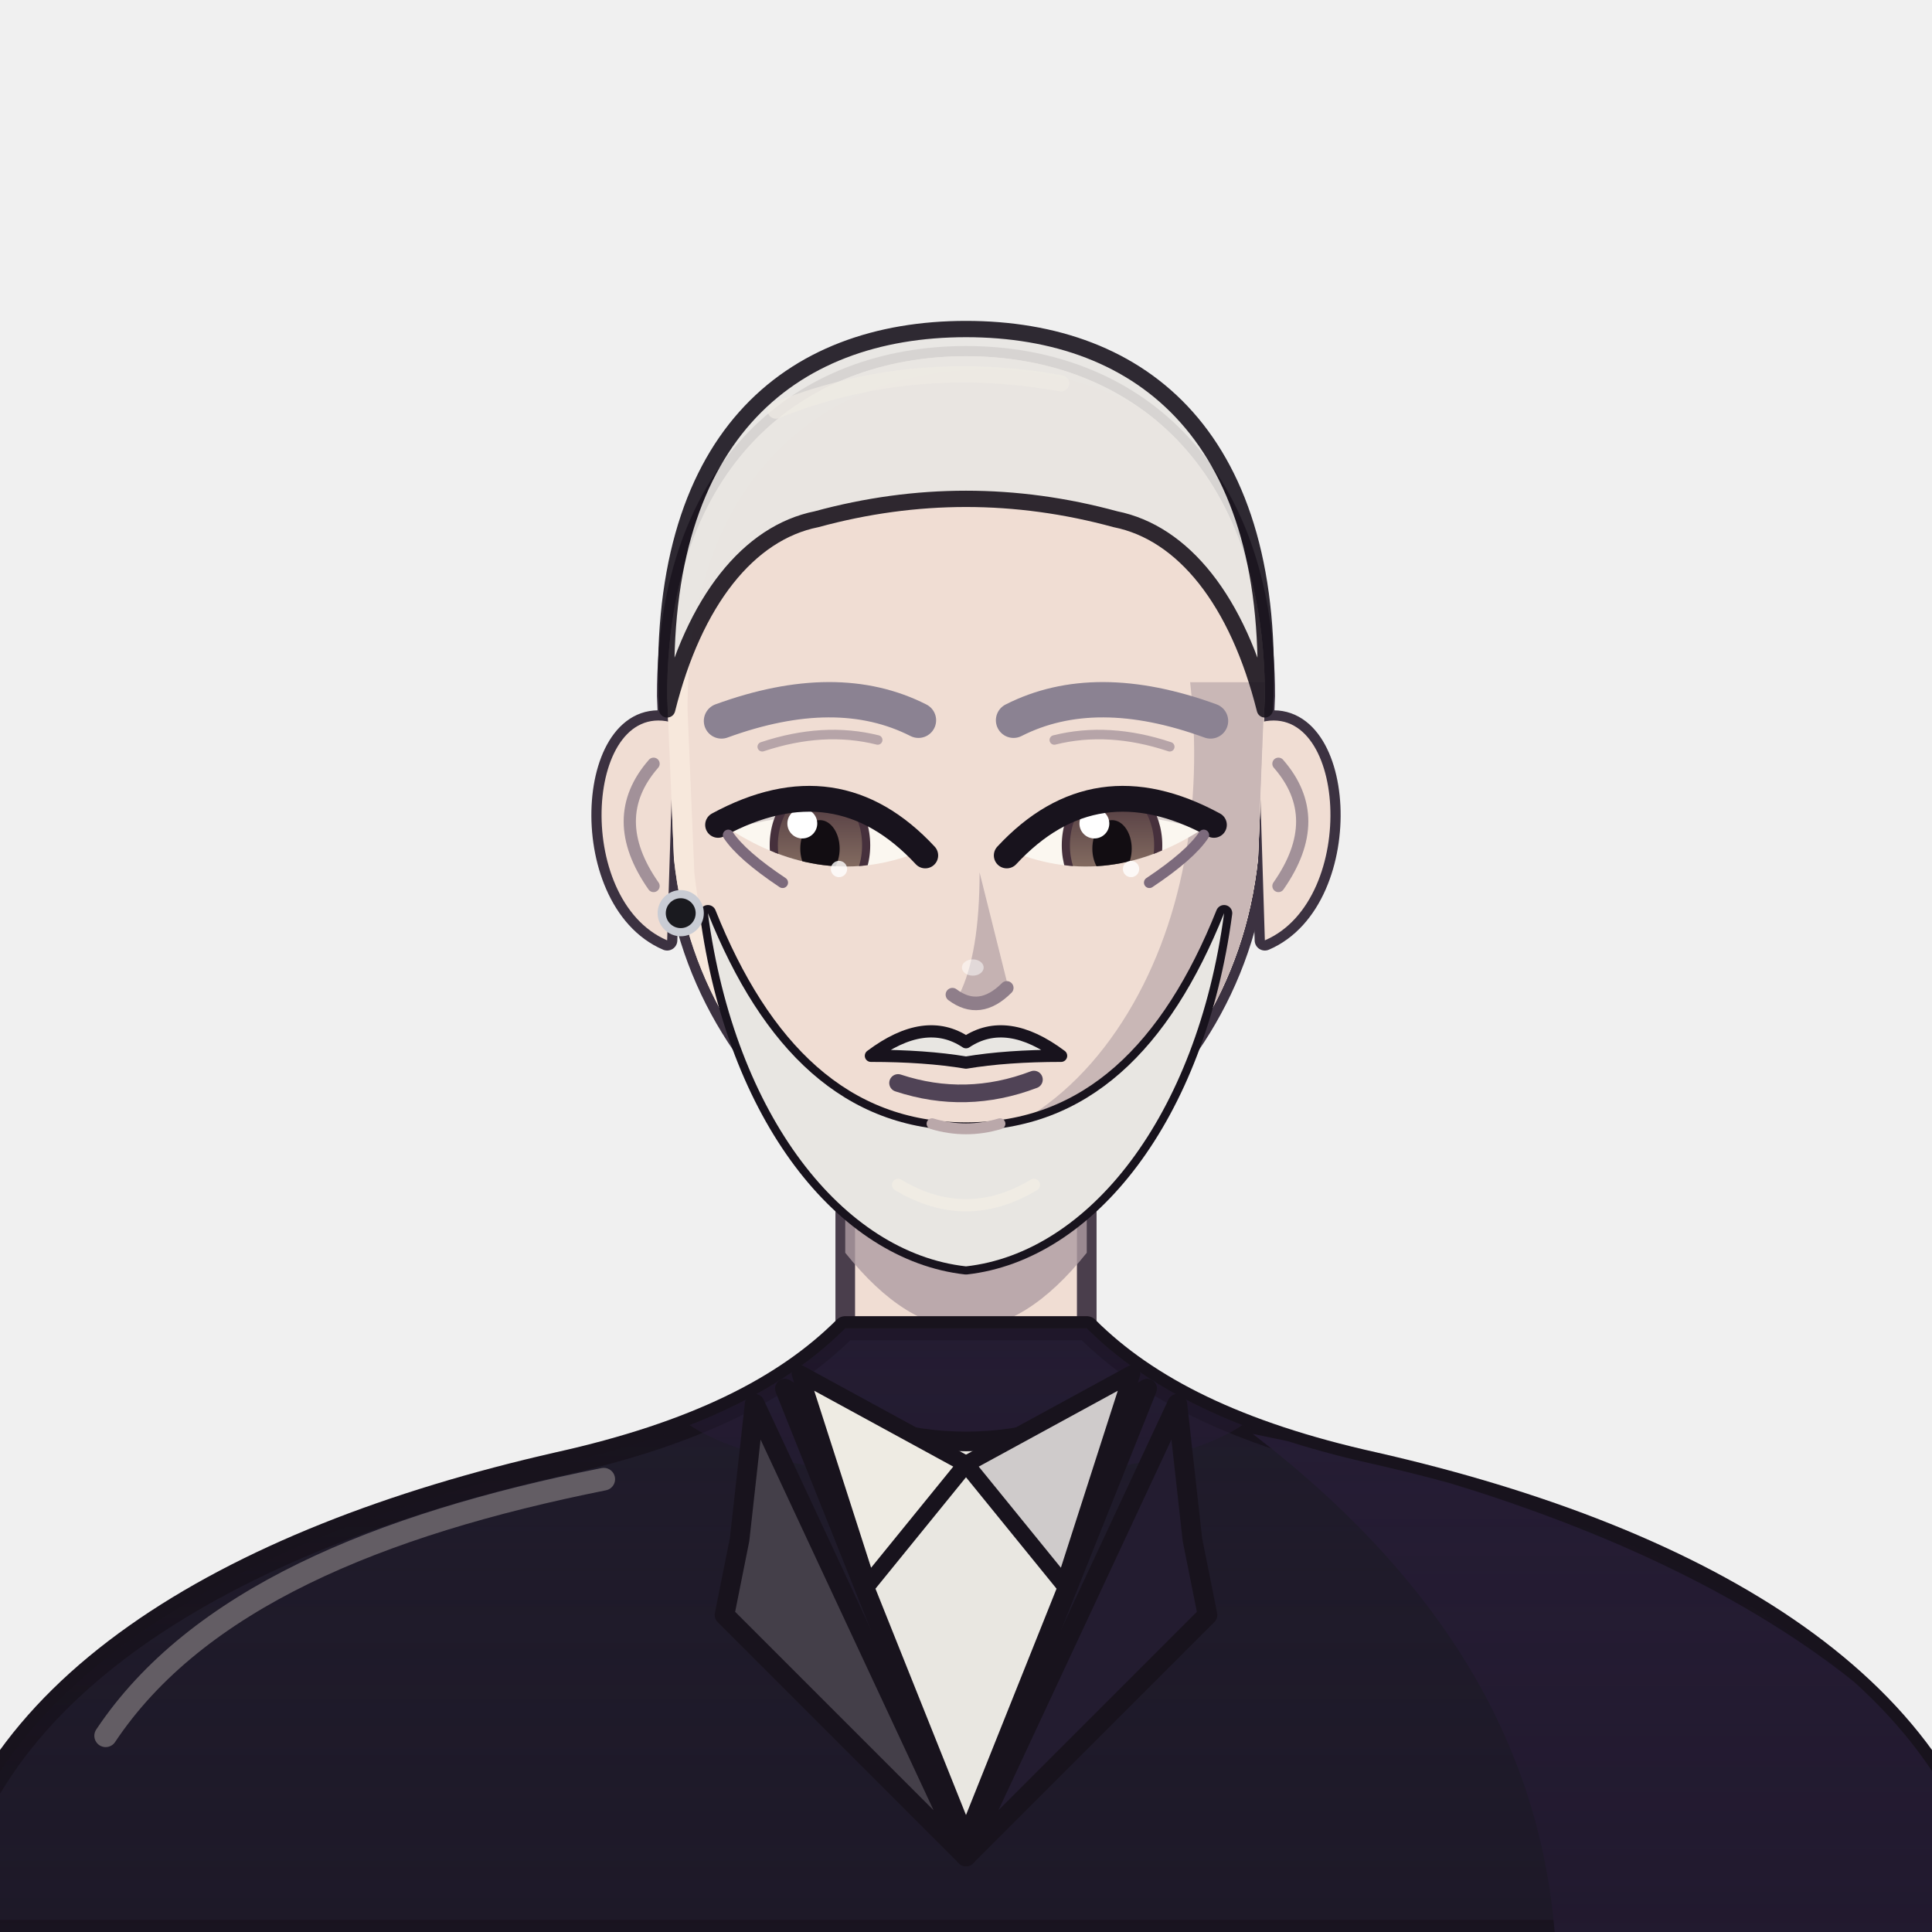
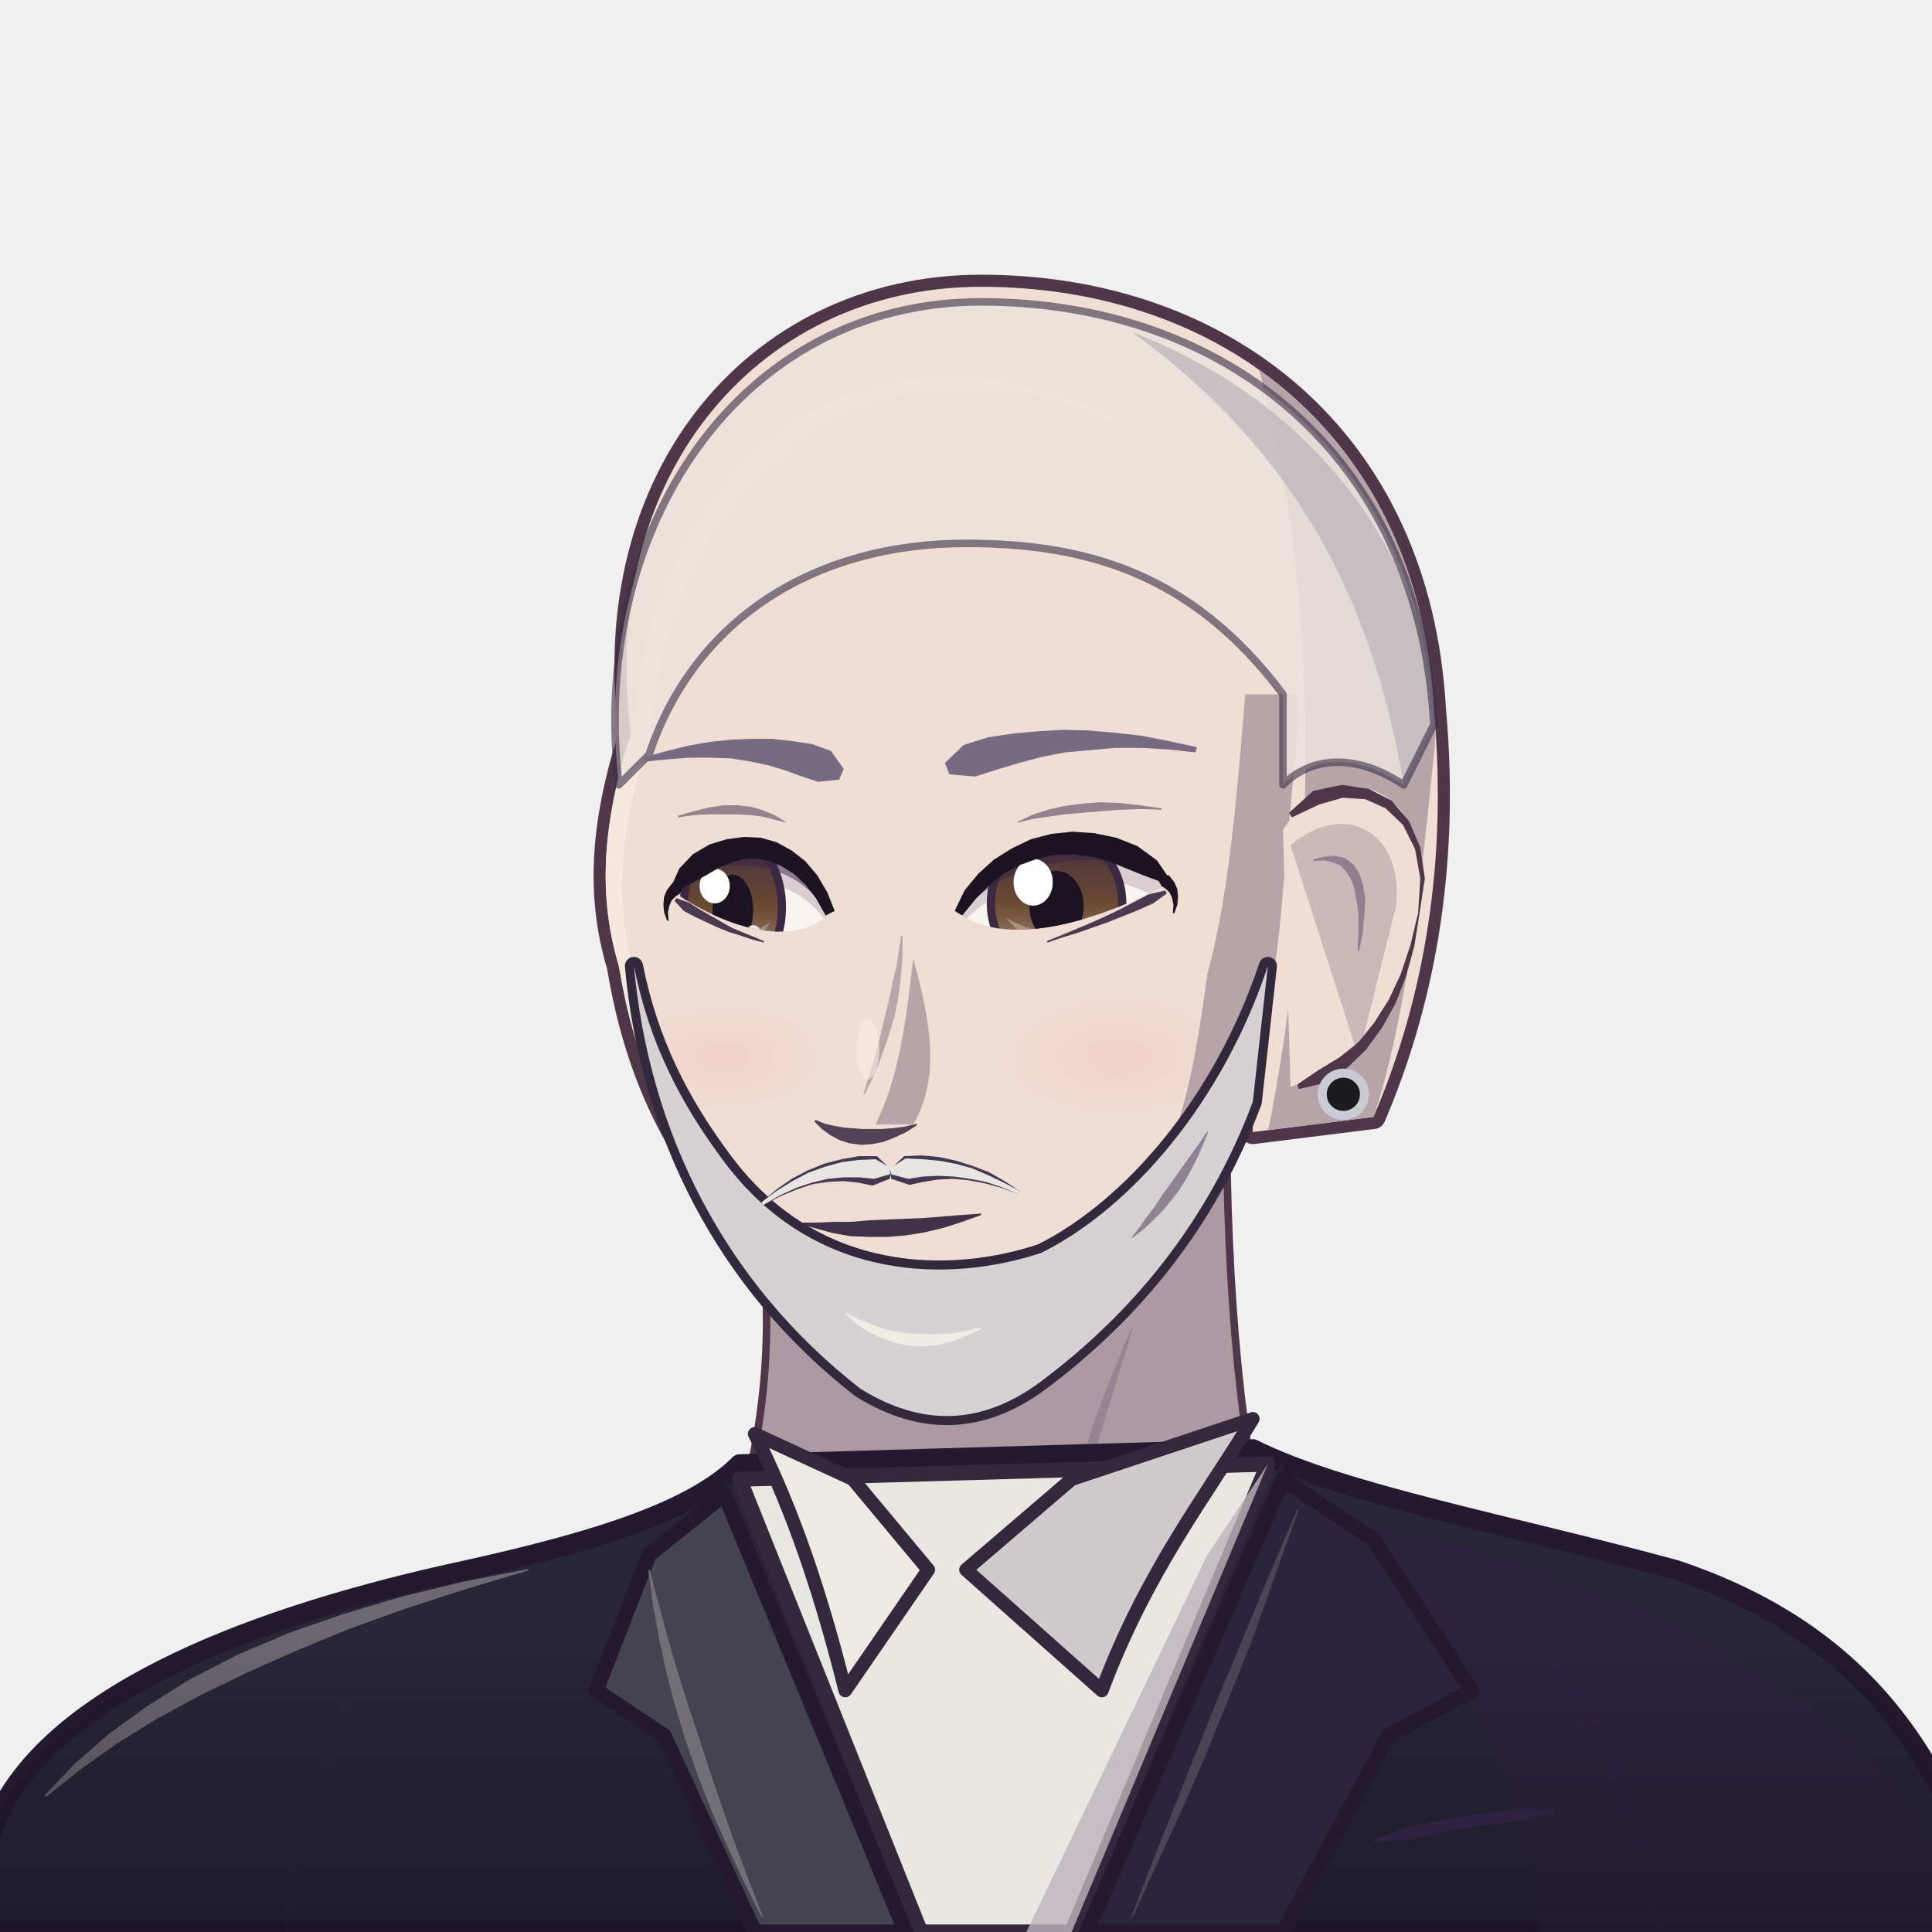
<svg xmlns="http://www.w3.org/2000/svg" width="384" height="384" viewBox="0 0 256 256">
  <defs>
+     <clipPath id="nk_pantera">
+       <path d="M 100 156 C 104 174 102 192 96 208 L 168 208 C 164 192 162 172 162 146 Z" />
+     </clipPath>
    <clipPath id="cb">
-       <path d="M -8 256 C -4 224 30 204 74 194 C 92 190 104 184 112 176 L 144 176 C 152 184 164 190 182 194 C 226 204 260 224 264 256 Z" />
+       <path d="M -6 256 L 0 240 C 8 224 34 214 62 208 C 80 204 92 200 98 194 L 166 192 C 178 198 200 202 222 208 C 246 216 258 232 264 256 Z" />
    </clipPath>
-     <linearGradient id="bg_fade" x1="0" y1="0" x2="0" y2="1">
-       <stop offset="0" stop-color="#1a1424" stop-opacity="0" />
-       <stop offset="1" stop-color="#1a1424" stop-opacity="0.38" />
+     <linearGradient id="fade" x1="0" y1="0" x2="0" y2="1">
+       <stop offset="0" stop-color="#120e1a" stop-opacity="0" />
+       <stop offset="1" stop-color="#120e1a" stop-opacity="0.42" />
    </linearGradient>
-     <clipPath id="f_pantera">
-       <path d="M 84 98 C 84 64 104 48 128 48 C 152 48 172 64 172 98 L 171 122 C 169 141 159 155 146 165 Q 128 178 110 165 C 97 155 87 141 85 122 Z" />
+     <clipPath id="fc_pantera">
+       <path d="M 84 96 C 80 108 79 118 82 128 C 84 140 88 150 96 160 C 102 168 108 176 116 180 C 120 182 126 182 130 180 C 142 174 154 166 160 156 C 166 146 169 132 170 118 L 172 96 C 172 70 150 50 126 50 C 102 50 86 70 84 96 Z" />
    </clipPath>
-     <linearGradient id="ig_pantera" x1="0" y1="0" x2="0" y2="1">
-       <stop offset="0" stop-color="#49323b" />
-       <stop offset="1" stop-color="#9e8672" />
+     <clipPath id="sk_pantera">
+       <path d="M 84 100 C 78 64 100 38 130 38 C 162 38 188 58 190 94 C 192 116 188 134 182 148 L 166 150 L 166 110 Z" />
+     </clipPath>
+     <radialGradient id="bl_pantera">
+       <stop offset="0" stop-color="#ee7d74" stop-opacity="0.12" />
+       <stop offset="1" stop-color="#ee7d74" stop-opacity="0" />
+     </radialGradient>
+     <clipPath id="e0_pantera">
+       <path d="M 110 121 C 105.8 110.7 96.1 109.5 89 118 C 95.3 122.5 104.8 126 110 121 Z" />
+     </clipPath>
+     <linearGradient id="ig0_pantera" x1="0" y1="0" x2="0" y2="1">
+       <stop offset="0" stop-color="#432d41" />
+       <stop offset="0.5" stop-color="#6a4a32" />
+       <stop offset="1" stop-color="#b4a08f" />
    </linearGradient>
-     <clipPath id="e0_pantera">
-       <path d="M 121 121 Q 109 109 93 117.5 Q 107 126.6 121 121 Z" />
+     <clipPath id="e1_pantera">
+       <path d="M 127 121 C 132.6 110.7 145.5 108.5 155 117 C 146.6 121.5 134 126 127 121 Z" />
    </clipPath>
-     <clipPath id="e2_pantera">
-       <path d="M 135 121 Q 147 109 163 117.5 Q 149 126.6 135 121 Z" />
-     </clipPath>
+     <linearGradient id="ig1_pantera" x1="0" y1="0" x2="0" y2="1">
+       <stop offset="0" stop-color="#432d41" />
+       <stop offset="0.5" stop-color="#6a4a32" />
+       <stop offset="1" stop-color="#b4a08f" />
+     </linearGradient>
  </defs>
-   <path d="M 112 130 L 112 184 Q 128 196 144 184 L 144 130 Z" fill="#f0ddd3" stroke="#4a3e4c" stroke-width="2.6" stroke-linejoin="round" stroke-linecap="round" />
-   <path d="M 112 140 Q 128 172 144 140 L 144 166 Q 128 186 112 166 Z" fill="#ae9ca2" opacity="0.8" />
-   <path d="M -8 256 C -4 224 30 204 74 194 C 92 190 104 184 112 176 L 144 176 C 152 184 164 190 182 194 C 226 204 260 224 264 256 Z" fill="#201c2b" stroke="#18131d" stroke-width="3.2" stroke-linejoin="round" stroke-linecap="round" />
+   <path d="M 100 156 C 104 174 102 192 96 208 L 168 208 C 164 192 162 172 162 146 Z" fill="#f0ddd3" stroke="#4f3648" stroke-width="2" stroke-linejoin="round" stroke-linecap="round" />
+   <g clip-path="url(#nk_pantera)">
+     <path d="M 94 150 C 106 174 118 186 130 184 C 144 178 156 168 166 144 L 170 190 C 150 198 118 200 94 194 Z" fill="#ac99a1" />
+   </g>
+   <path d="M 149.9 176 L 148.6 179.1 147.3 182.3 146.1 185.4 144.9 188.6 143.9 191.8 142.9 195 142.1 198.3 141.3 201.5 140.6 204.7 139.9 208 140.1 208 141.1 204.9 142.1 201.7 143.1 198.5 144.1 195.4 145.1 192.2 146.1 189 147.1 185.8 148.1 182.5 149.1 179.3 150.1 176 Z" fill="#917e8e" opacity="0.8" />
+   <path d="M -6 256 L 0 240 C 8 224 34 214 62 208 C 80 204 92 200 98 194 L 166 192 C 178 198 200 202 222 208 C 246 216 258 232 264 256 Z" fill="#282638" stroke="#24192f" stroke-width="2.6" stroke-linejoin="round" stroke-linecap="round" />
  <g clip-path="url(#cb)">
-     <path d="M 166 190 C 206 198 244 214 262 240 L 266 256 L 206 256 C 204 232 192 210 166 190 Z" fill="#261d35" />
-     <ellipse cx="128" cy="184" rx="40" ry="12" fill="#281d39" opacity="0.45" />
-     <rect x="0" y="176" width="256" height="80" fill="url(#bg_fade)" />
+     <path d="M 172 200 C 204 206 236 218 252 238 L 262 256 L 204 256 C 202 236 194 214 172 200 Z" fill="#2c243e" />
+     <path d="M 96 196 C 114 214 150 212 170 194 L 172 214 C 150 226 112 226 94 214 Z" fill="#2d2340" opacity="0.5" />
  </g>
-   <path d="M 14 230 C 26 212 50 202 80 196" fill="none" stroke="#635d64" stroke-width="3" stroke-linejoin="round" stroke-linecap="round" />
-   <path d="M 104 184 L 128 244 L 152 184 Q 128 198 104 184 Z" fill="#e9e7e1" stroke="#18131d" stroke-width="2.6" stroke-linejoin="round" stroke-linecap="round" />
-   <path d="M 106 182 L 115 210 L 128 194 Z" fill="#eeebe3" stroke="#18131d" stroke-width="2.2" stroke-linejoin="round" stroke-linecap="round" />
-   <path d="M 150 182 L 141 210 L 128 194 Z" fill="#cfcbcb" stroke="#18131d" stroke-width="2.2" stroke-linejoin="round" stroke-linecap="round" />
-   <path d="M 100 186 L 128 246 L 96 214 L 98 204 Z" fill="#443f49" stroke="#18131d" stroke-width="2.6" stroke-linejoin="round" stroke-linecap="round" />
-   <path d="M 156 186 L 128 246 L 160 214 L 158 204 Z" fill="#231c30" stroke="#18131d" stroke-width="2.6" stroke-linejoin="round" stroke-linecap="round" />
-   <g transform="matrix(0.9 0 0 0.9 12.8 4)">
-     <g fill="#3c3241" stroke="#3c3241" stroke-width="3" stroke-linejoin="round">
-       <path d="M 85 102 C 72 98 70 128 84 134 Z" />
-       <path d="M 171 102 C 184 98 186 128 172 134 Z" />
-       <path d="M 84 98 C 84 64 104 48 128 48 C 152 48 172 64 172 98 L 171 122 C 169 141 159 155 146 165 Q 128 178 110 165 C 97 155 87 141 85 122 Z" />
+   <path d="M 6.1 238.1 L 10.6 234.5 15.4 231.1 20.7 227.8 26.4 224.7 32.6 221.7 39.1 218.8 46.1 215.9 53.6 213.2 61.6 210.6 70 208.1 70 207.9 61.3 209.6 53.1 211.6 45.4 213.9 38.2 216.4 31.4 219.3 25.2 222.5 19.6 226 14.5 229.7 9.9 233.7 5.9 237.9 Z" fill="#6d6972" />
+   <path d="M 205.8 220.1 L 207.3 223.6 209.1 226.9 210.9 230.2 212.5 233.7 214 237.2 215.4 240.8 216.7 244.5 217.9 248.2 219 252.1 219.9 256 220.1 256 219.3 252 218.4 248.1 217.4 244.3 216.2 240.5 215 236.8 213.6 233.2 212.1 229.7 210.4 226.2 208.6 222.9 206.2 219.9 Z" fill="#2e2341" />
+   <path d="M 45.8 225.9 L 44.3 228.6 43.2 231.5 42.2 234.4 41.4 237.4 40.6 240.4 39.9 243.4 39.3 246.5 38.7 249.6 38.3 252.8 37.9 256 38.1 256 38.6 252.8 39.2 249.7 39.8 246.6 40.6 243.6 41.4 240.6 42.3 237.7 43.3 234.8 44.3 231.9 45.4 229 46.2 226.1 Z" fill="#2c243e" opacity="0.8" />
+   <g clip-path="url(#cb)">
+     <rect x="0" y="214" width="256" height="42" fill="url(#fade)" />
+   </g>
+   <path d="M 98 196 L 122 256 L 142 256 L 168 194 Z" fill="#e9e7e1" stroke="#34293c" stroke-width="2" stroke-linejoin="round" stroke-linecap="round" />
+   <path d="M 142 256 L 168 194 L 160 206 L 136 256 Z" fill="#bbb5bb" opacity="0.8" />
+   <path d="M 100 190 C 104 198 108 208 112 224 L 123 208 L 113 196 Z" fill="#eeebe4" stroke="#34293c" stroke-width="1.8" stroke-linejoin="round" stroke-linecap="round" />
+   <path d="M 166 188 C 160 198 152 208 146 224 L 128 208 L 142 196 Z" fill="#cfcbcc" stroke="#34293c" stroke-width="1.8" stroke-linejoin="round" stroke-linecap="round" />
+   <path d="M 96 198 L 120 256 L 100 256 L 88 230 L 79 224 L 86 206 Z" fill="#464351" stroke="#24192f" stroke-width="2" stroke-linejoin="round" stroke-linecap="round" />
+   <path d="M 170 196 L 144 256 L 170 256 L 184 230 L 195 224 L 182 204 Z" fill="#2a253c" stroke="#24192f" stroke-width="2" stroke-linejoin="round" stroke-linecap="round" />
+   <path d="M 171.9 200 L 169.7 205.1 167.5 210.3 165.3 215.6 163.1 220.9 160.9 226.2 158.7 231.7 156.5 237.2 154.3 242.7 152.1 248.3 149.9 254 150.1 254 152.6 248.5 155.1 243.1 157.6 237.6 159.9 232.2 162.1 226.8 164.3 221.4 166.4 216 168.3 210.6 170.2 205.3 172.1 200 Z" fill="#5e5a65" opacity="0.6" />
+   <path d="M 85.9 208 L 86.5 212.5 87.3 217 88.3 221.6 89.5 226.2 90.9 230.8 92.5 235.4 94.3 240 96.4 244.7 98.6 249.4 100.9 254 101.1 254 99.2 249.1 97.4 244.3 95.7 239.5 94.1 234.8 92.6 230.2 91.1 225.7 89.7 221.2 88.4 216.7 87.2 212.3 86.1 208 Z" fill="#7e7a80" opacity="0.8" />
+   <path d="M 182 244.2 L 184.5 243.9 187 243.7 189.4 243.2 191.7 242.7 194.1 242.3 196.5 241.9 198.9 241.6 201.3 241.3 203.6 240.7 206 240.2 206 239.8 203.6 239.7 201.1 239.7 198.7 240 196.3 240.3 193.9 240.7 191.5 241.1 189 241.6 186.6 242.1 184.3 242.9 182 243.8 Z" fill="#2d2340" />
+   <g fill="#4f3648" stroke="#4f3648" stroke-width="3.2" stroke-linejoin="round">
+     <path d="M 84 96 C 80 108 79 118 82 128 C 84 140 88 150 96 160 C 102 168 108 176 116 180 C 120 182 126 182 130 180 C 142 174 154 166 160 156 C 166 146 169 132 170 118 L 172 96 C 172 70 150 50 126 50 C 102 50 86 70 84 96 Z" />
+     <path d="M 84 100 C 78 64 100 38 130 38 C 162 38 188 58 190 94 C 192 116 188 134 182 148 L 166 150 L 166 110 Z" />
+   </g>
+   <path d="M 84 96 C 80 108 79 118 82 128 C 84 140 88 150 96 160 C 102 168 108 176 116 180 C 120 182 126 182 130 180 C 142 174 154 166 160 156 C 166 146 169 132 170 118 L 172 96 C 172 70 150 50 126 50 C 102 50 86 70 84 96 Z" fill="#f0ddd3" />
+   <path d="M 84 100 C 78 64 100 38 130 38 C 162 38 188 58 190 94 C 192 116 188 134 182 148 L 166 150 L 166 110 Z" fill="#f0ddd3" />
+   <g clip-path="url(#sk_pantera)">
+     <path d="M 166 46 C 184 60 192 80 190 100 C 188 120 186 136 182 148 L 168 150 C 174 120 176 80 166 46 Z" fill="#b7a4a9" />
+   </g>
+   <g clip-path="url(#fc_pantera)">
+     <path d="M 84 96 C 80 108 79 118 82 128 C 84 140 88 150 96 160 C 102 168 108 176 116 180 C 120 182 126 182 130 180 C 142 174 154 166 160 156 C 166 146 169 132 170 118 L 172 96 C 172 70 150 50 126 50 C 102 50 86 70 84 96 Z" fill="#f6e8de" />
+     <g transform="translate(2.2 1.4)">
+       <path d="M 84 96 C 80 108 79 118 82 128 C 84 140 88 150 96 160 C 102 168 108 176 116 180 C 120 182 126 182 130 180 C 142 174 154 166 160 156 C 166 146 169 132 170 118 L 172 96 C 172 70 150 50 126 50 C 102 50 86 70 84 96 Z" fill="#f0ddd3" />
    </g>
-     <g>
-       <path d="M 85 102 C 72 98 70 128 84 134 Z" fill="#f0ddd3" />
-       <path d="M 171 102 C 184 98 186 128 172 134 Z" fill="#f0ddd3" />
-       <path d="M 84 98 C 84 64 104 48 128 48 C 152 48 172 64 172 98 L 171 122 C 169 141 159 155 146 165 Q 128 178 110 165 C 97 155 87 141 85 122 Z" fill="#f0ddd3" />
-     </g>
-     <g clip-path="url(#f_pantera)">
-       <path d="M 84 98 C 84 64 104 48 128 48 C 152 48 172 64 172 98 L 171 122 C 169 141 159 155 146 165 Q 128 178 110 165 C 97 155 87 141 85 122 Z" fill="#f7e8dc" />
-       <g transform="translate(3 2)">
-         <path d="M 84 98 C 84 64 104 48 128 48 C 152 48 172 64 172 98 L 171 122 C 169 141 159 155 146 165 Q 128 178 110 165 C 97 155 87 141 85 122 Z" fill="#f0ddd3" />
-       </g>
-       <path d="M 172 96 L 171 122 C 169 141 159 155 146 165 Q 128 178 110 165 C 128 168 142 160 151 146 C 160 132 163 114 161 96 Z" fill="#a29199" opacity="0.5" />
-     </g>
-     <path d="M 82 108 Q 75 116 82 126" fill="none" stroke="#a29199" stroke-width="1.8" stroke-linejoin="round" stroke-linecap="round" />
-     <path d="M 174 108 Q 181 116 174 126" fill="none" stroke="#a29199" stroke-width="1.8" stroke-linejoin="round" stroke-linecap="round" />
-     <g fill="#18131d" stroke="#18131d" stroke-width="2.4" stroke-linejoin="round">
-       <path d="M 90 130 C 94 160 110 180 128 182 C 146 180 162 160 166 130 C 158 150 146 162 128 162 C 110 162 98 150 90 130 Z" />
-     </g>
-     <g>
-       <path d="M 90 130 C 94 160 110 180 128 182 C 146 180 162 160 166 130 C 158 150 146 162 128 162 C 110 162 98 150 90 130 Z" fill="#e8e6e2" />
-     </g>
-     <path d="M 118 170 Q 128 176 138 170" fill="none" stroke="#f0ece4" stroke-width="1.8" stroke-linejoin="round" stroke-linecap="round" />
-     <path d="M 114 151 Q 122 145 128 149 Q 134 145 142 151 Q 134 151 128 152 Q 122 151 114 151 Z" fill="#e8e6e2" stroke="#18131d" stroke-width="1.8" stroke-linejoin="round" stroke-linecap="round" />
-     <path d="M 121 121 Q 109 109 93 117.5 Q 107 126.6 121 121 Z" fill="#fbf7f0" />
-     <g clip-path="url(#e0_pantera)">
-       <path d="M 121 109 L 93 109 L 93 117.8 Q 107 113.4 121 117.8 Z" fill="#a29199" opacity="0.35" />
-       <ellipse cx="106.5" cy="120" rx="6.8" ry="8.8" fill="url(#ig_pantera)" stroke="#46303c" stroke-width="1.2" />
-       <ellipse cx="106.5" cy="120.5" rx="2.9" ry="4.2" fill="#120d12" />
-     </g>
-     <circle cx="103.9" cy="116.8" r="2.2" fill="#ffffff" />
-     <circle cx="109.3" cy="123.5" r="1.2" fill="#ffffff" opacity="0.8" />
-     <path d="M 122 121.5 Q 109 107.5 91.5 117" fill="none" stroke="#18131d" stroke-width="3.8" stroke-linejoin="round" stroke-linecap="round" />
-     <path d="M 101 125.5 Q 95 121.5 93 118.5" fill="none" stroke="#7c6a7c" stroke-width="1.6" stroke-linejoin="round" stroke-linecap="round" />
-     <path d="M 115 104.5 Q 107 102.5 98 105.5" fill="none" stroke="#b6a4a8" stroke-width="1.4" stroke-linejoin="round" stroke-linecap="round" />
-     <path d="M 121 101.6 Q 109 95.5 92 101.7" fill="none" stroke="#8b8292" stroke-width="5.2" stroke-linejoin="round" stroke-linecap="round" />
-     <path d="M 135 121 Q 147 109 163 117.5 Q 149 126.6 135 121 Z" fill="#fbf7f0" />
-     <g clip-path="url(#e2_pantera)">
-       <path d="M 135 109 L 163 109 L 163 117.8 Q 149 113.4 135 117.8 Z" fill="#a29199" opacity="0.35" />
-       <ellipse cx="149.5" cy="120" rx="6.8" ry="8.8" fill="url(#ig_pantera)" stroke="#46303c" stroke-width="1.2" />
-       <ellipse cx="149.5" cy="120.5" rx="2.9" ry="4.2" fill="#120d12" />
-     </g>
-     <circle cx="146.9" cy="116.8" r="2.2" fill="#ffffff" />
-     <circle cx="152.3" cy="123.5" r="1.2" fill="#ffffff" opacity="0.8" />
-     <path d="M 134 121.5 Q 147 107.5 164.5 117" fill="none" stroke="#18131d" stroke-width="3.8" stroke-linejoin="round" stroke-linecap="round" />
-     <path d="M 155 125.5 Q 161 121.5 163 118.5" fill="none" stroke="#7c6a7c" stroke-width="1.6" stroke-linejoin="round" stroke-linecap="round" />
-     <path d="M 141 104.5 Q 149 102.5 158 105.5" fill="none" stroke="#b6a4a8" stroke-width="1.4" stroke-linejoin="round" stroke-linecap="round" />
-     <path d="M 135 101.6 Q 147 95.5 164 101.7" fill="none" stroke="#8b8292" stroke-width="5.2" stroke-linejoin="round" stroke-linecap="round" />
-     <path d="M 130 124 L 134 140 Q 131 144 127 142 Q 130 136 130 124 Z" fill="#998792" opacity="0.5" />
-     <path d="M 126 142 Q 130 145 134 141" fill="none" stroke="#8f7e8a" stroke-width="2" stroke-linejoin="round" stroke-linecap="round" />
-     <ellipse cx="129" cy="138" rx="1.6" ry="1.2" fill="#ffffff" opacity="0.5" />
-     <path d="M 118 155 Q 128 158.3 138 154.5" fill="none" stroke="#504356" stroke-width="2.6" stroke-linejoin="round" stroke-linecap="round" />
-     <path d="M 123 161 Q 128 162.5 133 161" fill="none" stroke="#baa8aa" stroke-width="1.6" stroke-linejoin="round" stroke-linecap="round" />
-     <circle cx="86" cy="130" r="2.8" fill="#1a1a1f" stroke="#c9ccd4" stroke-width="1.2" />
-     <path d="M 84 100 C 82 60 102 44 128 44 C 154 44 174 60 172 100 C 168 84 160 74 150 72 Q 128 66 106 72 C 96 74 88 84 84 100 Z" fill="#e8e6e2" opacity="0.9" stroke="#18131d" stroke-width="2.4" stroke-linejoin="round" />
-     <path d="M 100 56 Q 120 48 142 52" fill="none" stroke="#efebe4" stroke-width="2.4" stroke-linejoin="round" stroke-linecap="round" opacity="0.7" />
+     <path d="M 173 92 L 170 118 C 169 132 166 146 160 156 C 154 166 142 174 130 180 C 140 172 150 164 155 152 C 158 144 159 136 160 129 C 163 118 164 104 165 92 Z" fill="#b7a4a9" />
  </g>
+   <path d="M 82 104 C 78 70 98 40 130 40 C 162 40 188 60 190 96 L 186 104 C 180 100 174 100 170 104 L 170 92 C 158 76 144 72 128 72 C 108 72 92 82 86 100 Z" fill="#ebe3dd" opacity="0.86" />
+   <path d="M 150 44 C 176 54 190 76 190 96 L 186 104 C 182 80 172 60 150 44 Z" fill="#b1abb4" opacity="0.6" />
+   <path d="M 82 104 C 78 70 98 40 130 40 C 162 40 188 60 190 96 L 186 104 C 180 100 174 100 170 104 L 170 92 C 158 76 144 72 128 72 C 108 72 92 82 86 100 Z" fill="none" stroke="#392e44" stroke-width="1" stroke-linejoin="round" stroke-linecap="round" opacity="0.6" />
+   <ellipse cx="96" cy="140" rx="13" ry="7" fill="url(#bl_pantera)" />
+   <ellipse cx="148" cy="140" rx="15" ry="8" fill="url(#bl_pantera)" />
+   <path d="M 110 121 C 105.8 110.7 96.1 109.5 89 118 C 95.3 122.5 104.8 126 110 121 Z" fill="#f8f4ef" />
+   <g clip-path="url(#e0_pantera)">
+     <path d="M 110 120 C 105.8 110.7 96.1 109.5 89 117 L 89 121 C 96.1 114.5 105.8 115.7 110 123 Z" fill="#c1afbb" opacity="0.55" />
+     <ellipse cx="97.1" cy="120.2" rx="6.5" ry="9.4" fill="url(#ig0_pantera)" stroke="#3d2844" stroke-width="1.1" />
+     <path d="M 92 122.1 Q 97.1 130.1 102.1 122.1 Q 97.1 126 92 122.1 Z" fill="#c6b5a5" opacity="0.55" />
+     <ellipse cx="97.1" cy="120.6" rx="2.7" ry="4.7" fill="#1c1322" />
+     <path d="M 110 112 L 89 109 L 89 117.5 C 96.1 112.7 105.8 113.9 110 121.5 Z" fill="#382446" opacity="0.5" />
+     <ellipse cx="94.7" cy="117.4" rx="2" ry="2.3" fill="#ffffff" />
+     <circle cx="99.8" cy="123.6" r="1" fill="#ffffff" opacity="0.85" />
+   </g>
+   <path d="M 110.6 120.7 L 109.6 118.2 108.3 116 106.7 114.1 104.9 112.7 102.9 111.6 100.8 111 98.6 110.9 96.3 111.2 94 111.9 91.8 113.2 90 115.1 88.8 117.8 89.2 118.2 91.7 117 93.7 115.9 95.4 114.9 97.1 114.2 98.8 113.8 100.4 113.8 102 114.1 103.6 114.8 105.2 115.8 106.7 117.2 108.1 119 109.4 121.3 Z" fill="#1c1420" />
+   <path d="M 90.4 116.9 L 89.1 117 88.4 117.9 88 118.8 87.9 119.9 88 120.9 88.4 122 88.6 122 88.5 120.9 88.7 120 89 119.3 89.5 118.8 90.1 118.4 90.6 117.5 Z" fill="#1c1420" />
+   <path d="M 89.4 119.4 L 90.6 120.7 92.1 121.5 93.6 122.2 95.1 122.9 96.6 123.5 98.2 124 99.7 124.5 101.2 124.9 101.2 124.7 99.8 124.1 98.3 123.5 96.9 122.9 95.5 122.1 94.1 121.3 92.7 120.5 91.3 119.6 89.6 119 Z" fill="#4a3a51" />
+   <path d="M 104.1 108.9 L 102.8 108.1 101.2 107.4 99.5 106.9 97.7 106.7 95.9 106.7 93.9 107 91.9 107.5 89.8 108.1 89.9 108.3 92 108 94 107.9 95.9 107.9 97.7 107.9 99.4 108 101 108.2 102.6 108.6 104.1 109 Z" fill="#958290" />
+   <path d="M 127 121 C 132.6 110.7 145.5 108.5 155 117 C 146.6 121.5 134 126 127 121 Z" fill="#f8f4ef" />
+   <g clip-path="url(#e1_pantera)">
+     <path d="M 127 120 C 132.6 110.7 145.5 108.5 155 116 L 155 120 C 145.5 113.5 132.6 115.7 127 123 Z" fill="#c1afbb" opacity="0.55" />
+     <ellipse cx="140" cy="119.7" rx="8.7" ry="9.4" fill="url(#ig1_pantera)" stroke="#3d2844" stroke-width="1.1" />
+     <path d="M 133.3 121.6 Q 140 129.6 146.8 121.6 Q 140 125.5 133.3 121.6 Z" fill="#c6b5a5" opacity="0.55" />
+     <ellipse cx="140" cy="120.1" rx="3.6" ry="4.7" fill="#1c1322" />
+     <path d="M 127 112 L 155 108 L 155 116.5 C 145.5 111.7 132.6 113.9 127 121.5 Z" fill="#382446" opacity="0.5" />
+     <ellipse cx="136.9" cy="116.9" rx="2.6" ry="3.1" fill="#ffffff" />
+     <circle cx="143.7" cy="123.1" r="1.2" fill="#ffffff" opacity="0.85" />
+   </g>
+   <path d="M 127.5 121.3 L 129.3 119.1 131.1 117.3 133.1 115.7 135.2 114.6 137.4 113.8 139.7 113.3 142.1 113.2 144.5 113.5 146.9 114.1 149.3 115.1 151.8 116.1 154.8 117.2 155.2 116.8 153.3 114 150.7 112.1 147.9 111 145 110.4 142.1 110.2 139.3 110.5 136.6 111.2 134.1 112.4 131.7 113.9 129.6 115.8 127.8 118 126.5 120.7 Z" fill="#1c1420" />
+   <path d="M 153.4 116.5 L 153.9 117.4 154.5 117.8 155 118.3 155.3 119 155.5 119.9 155.4 121 155.6 121 156 119.9 156.1 118.9 156 117.8 155.6 116.9 154.9 116 153.6 115.9 Z" fill="#1c1420" />
+   <path d="M 154.4 118 L 152.2 118.5 150.3 119.5 148.4 120.5 146.5 121.4 144.5 122.3 142.6 123.1 140.7 123.9 138.7 124.7 138.8 124.9 140.8 124.2 142.8 123.6 144.8 122.9 146.8 122.2 148.8 121.4 150.8 120.6 152.8 119.7 154.6 118.4 Z" fill="#4a3a51" />
+   <path d="M 134.9 109 L 136.9 108.5 139 108.2 141.1 107.9 143.4 107.7 145.8 107.5 148.4 107.3 151.1 107.2 153.9 107.3 153.9 107.1 151.1 106.7 148.4 106.4 145.8 106.3 143.3 106.5 141 106.8 138.8 107.3 136.7 108 134.8 108.9 Z" fill="#958290" />
+   <path d="M 121 127 C 123.5 136 124.5 143 121 149 L 116 149 C 119 143 120 136 121 127 Z" fill="#b7a4a9" />
+   <path d="M 119.4 124 L 119.1 126 118.8 128 118.3 130 117.9 132 117.4 134.1 116.9 136.2 116.4 138.3 115.8 140.5 115.1 142.7 114.4 145 114.6 145 115.6 142.9 116.5 140.8 117.3 138.6 118 136.5 118.6 134.4 119 132.3 119.3 130.2 119.5 128.1 119.6 126 119.6 124 Z" fill="#a08e99" opacity="0.7" />
+   <path d="M 107.9 148.6 L 108.9 149.6 110 150.4 111.3 151.1 112.6 151.5 114.1 151.7 115.6 151.6 117.1 151.3 118.6 150.7 120.1 150 121.5 149.1 121.5 148.9 119.8 149.3 118.2 149.5 116.8 149.6 115.4 149.6 114.2 149.6 113 149.5 111.8 149.4 110.6 149.2 109.3 148.9 108.1 148.4 Z" fill="#504257" />
+   <ellipse cx="115" cy="139" rx="1.5" ry="4" fill="#faefe4" opacity="0.6" />
+   <path d="M 106 162.2 L 108.2 162.8 110.4 163.4 112.7 163.8 115.1 163.9 117.6 163.9 120 163.7 122.5 163.3 125 162.7 127.5 161.9 130 161 130 160.8 127.3 161 124.8 161.2 122.3 161.4 119.8 161.5 117.4 161.6 115.1 161.7 112.8 161.9 110.5 161.9 108.3 162 106 162 Z" fill="#403249" />
+   <path d="M 112 169.1 L 113 169.6 114.2 170 115.3 170.4 116.5 170.6 117.7 170.7 119 170.6 120.3 170.4 121.5 170 122.8 169.6 124 169.1 124 168.9 122.6 169 121.4 169 120.1 169 118.9 169 117.8 169 116.6 169 115.5 169 114.3 169 113.2 169 112 168.9 Z" fill="#b7a4a9" />
+   <g fill="#33293c" stroke="#33293c" stroke-width="2.4" stroke-linejoin="round">
+     <path d="M 84 128 C 86 150 96 170 114 184 C 122 189 130 189 138 183 C 150 174 160 162 166 146 L 168 128 C 162 146 150 160 138 166 C 126 170 108 170 96 154 C 90 146 86 138 84 128 Z" />
+   </g>
+   <path d="M 84 128 C 86 150 96 170 114 184 C 122 189 130 189 138 183 C 150 174 160 162 166 146 L 168 128 C 162 146 150 160 138 166 C 126 170 108 170 96 154 C 90 146 86 138 84 128 Z" fill="#d6d2d3" />
+   <path d="M 112 174.1 L 113.5 175.4 115.1 176.5 116.8 177.3 118.6 177.9 120.4 178.3 122.3 178.4 124.3 178.2 126.2 177.7 128.1 177 130 176.1 130 175.9 127.9 176.4 126 176.7 124.1 176.8 122.3 176.8 120.6 176.7 118.9 176.5 117.2 176.1 115.5 175.5 113.8 174.8 112 173.9 Z" fill="#f0ece6" />
+   <path d="M 150.1 164 L 151.4 163 152.7 161.8 153.9 160.6 155 159.3 156.1 157.9 157 156.5 157.9 154.9 158.7 153.3 159.4 151.7 160.1 150 159.9 150 158.9 151.5 157.9 152.9 156.9 154.3 155.9 155.7 154.9 157.1 153.9 158.5 153 159.9 152 161.2 151 162.6 149.9 164 Z" fill="#8d8395" />
+   <path d="M 118.1 155 L 116.2 153.2 113.8 153.2 111.5 153.6 109.2 154.2 107 155.1 104.9 156.2 102.9 157.6 100.9 159.3 101.1 159.7 103.4 158.5 105.6 157.6 107.7 156.9 109.8 156.6 111.8 156.5 113.7 156.7 115.6 157.1 117.9 156.2 Z" fill="#453852" />
+   <path d="M 118.1 154.8 L 116 153.6 113.7 153.7 111.5 154 109.3 154.6 107.1 155.4 105 156.5 102.9 157.8 100.9 159.3 101.1 159.7 103.3 158.4 105.5 157.4 107.6 156.7 109.7 156.2 111.8 156 113.8 156 115.8 156.2 117.9 155.6 Z" fill="#e8e6e2" />
+   <path d="M 118.1 156.2 L 120.5 157 122.4 156.6 124.3 156.3 126.3 156.2 128.4 156.4 130.5 156.8 132.7 157.4 134.9 158.2 135.1 157.8 133.1 156.5 131 155.3 128.9 154.5 126.7 153.8 124.4 153.3 122.1 153.1 119.8 153.2 117.9 155 Z" fill="#453852" />
+   <path d="M 118.1 155.6 L 120.3 156.2 122.3 155.9 124.3 155.8 126.4 155.9 128.5 156.2 130.6 156.6 132.7 157.3 134.9 158.2 135.1 157.8 133 156.7 130.9 155.7 128.8 154.8 126.6 154.2 124.4 153.8 122.2 153.6 120 153.5 117.9 154.8 Z" fill="#e8e6e2" />
+   <path d="M 111.8 101.9 L 110.1 99.5 107.6 98.6 105 98.2 102.3 97.9 99.6 97.9 96.9 98 94.1 98.3 91.2 98.8 88.4 99.5 85.4 100.3 85.6 100.9 88.6 100.6 91.4 100.4 94.2 100.4 96.9 100.5 99.4 100.9 101.8 101.4 104.1 102.1 106.3 102.9 108.4 103.6 111.2 103.3 Z" fill="#776b83" />
+   <path d="M 125.8 102.6 L 129.2 102.9 132 102 135 101.1 138 100.3 141.1 99.7 144.4 99.4 147.7 99.1 151.2 99.1 154.8 99.3 158.4 99.7 158.6 99 154.9 98.2 151.3 97.5 147.8 97.1 144.3 96.8 140.9 96.7 137.5 96.9 134.2 97.2 130.9 97.7 127.7 98.7 125.2 101.1 Z" fill="#776b83" />
+   <path d="M 170 110 C 176 100 190 103 188 119 C 187 131 182 141 171 144 Z" fill="#f0ddd3" />
+   <path d="M 171 112 C 178 106 186 110 185 120 L 180 140 Z" fill="#bba8ac" opacity="0.7" />
+   <path d="M 171.2 108.3 L 174.8 106.6 177.9 105.7 180.9 105.9 183.6 107.1 185.9 109.3 187.5 112.5 188.2 116.4 187.9 121 188.1 121 188.8 116.4 188.2 112.3 186.7 108.8 184.4 106.1 181.3 104.5 177.8 104 174 104.8 170.8 107.7 Z" fill="#4f3648" />
+   <path d="M 187.9 121 L 186.9 125.2 185.6 129.1 184 132.5 182.1 135.5 180 138.1 177.5 140.1 174.7 141.8 171.9 143.7 172.1 144.3 175.6 143.5 178.5 141.5 181 139.1 183.1 136.2 184.9 133 186.3 129.4 187.4 125.4 188.1 121 Z" fill="#4f3648" />
+   <path d="M 174 114.1 L 175.5 114 176.7 114.3 177.6 114.7 178.3 115.4 178.9 116.3 179.4 117.5 179.7 119.1 180 121 180 123.3 179.9 126 180.1 126 180.6 123.4 180.8 121 180.9 119 180.6 117.2 180.1 115.7 179.3 114.5 178.2 113.7 176.9 113.4 175.5 113.5 174 113.9 Z" fill="#917e8e" />
+   <circle cx="178" cy="145" r="2.8" fill="#1a1a1f" stroke="#c9ccd4" stroke-width="1.2" />
</svg>
